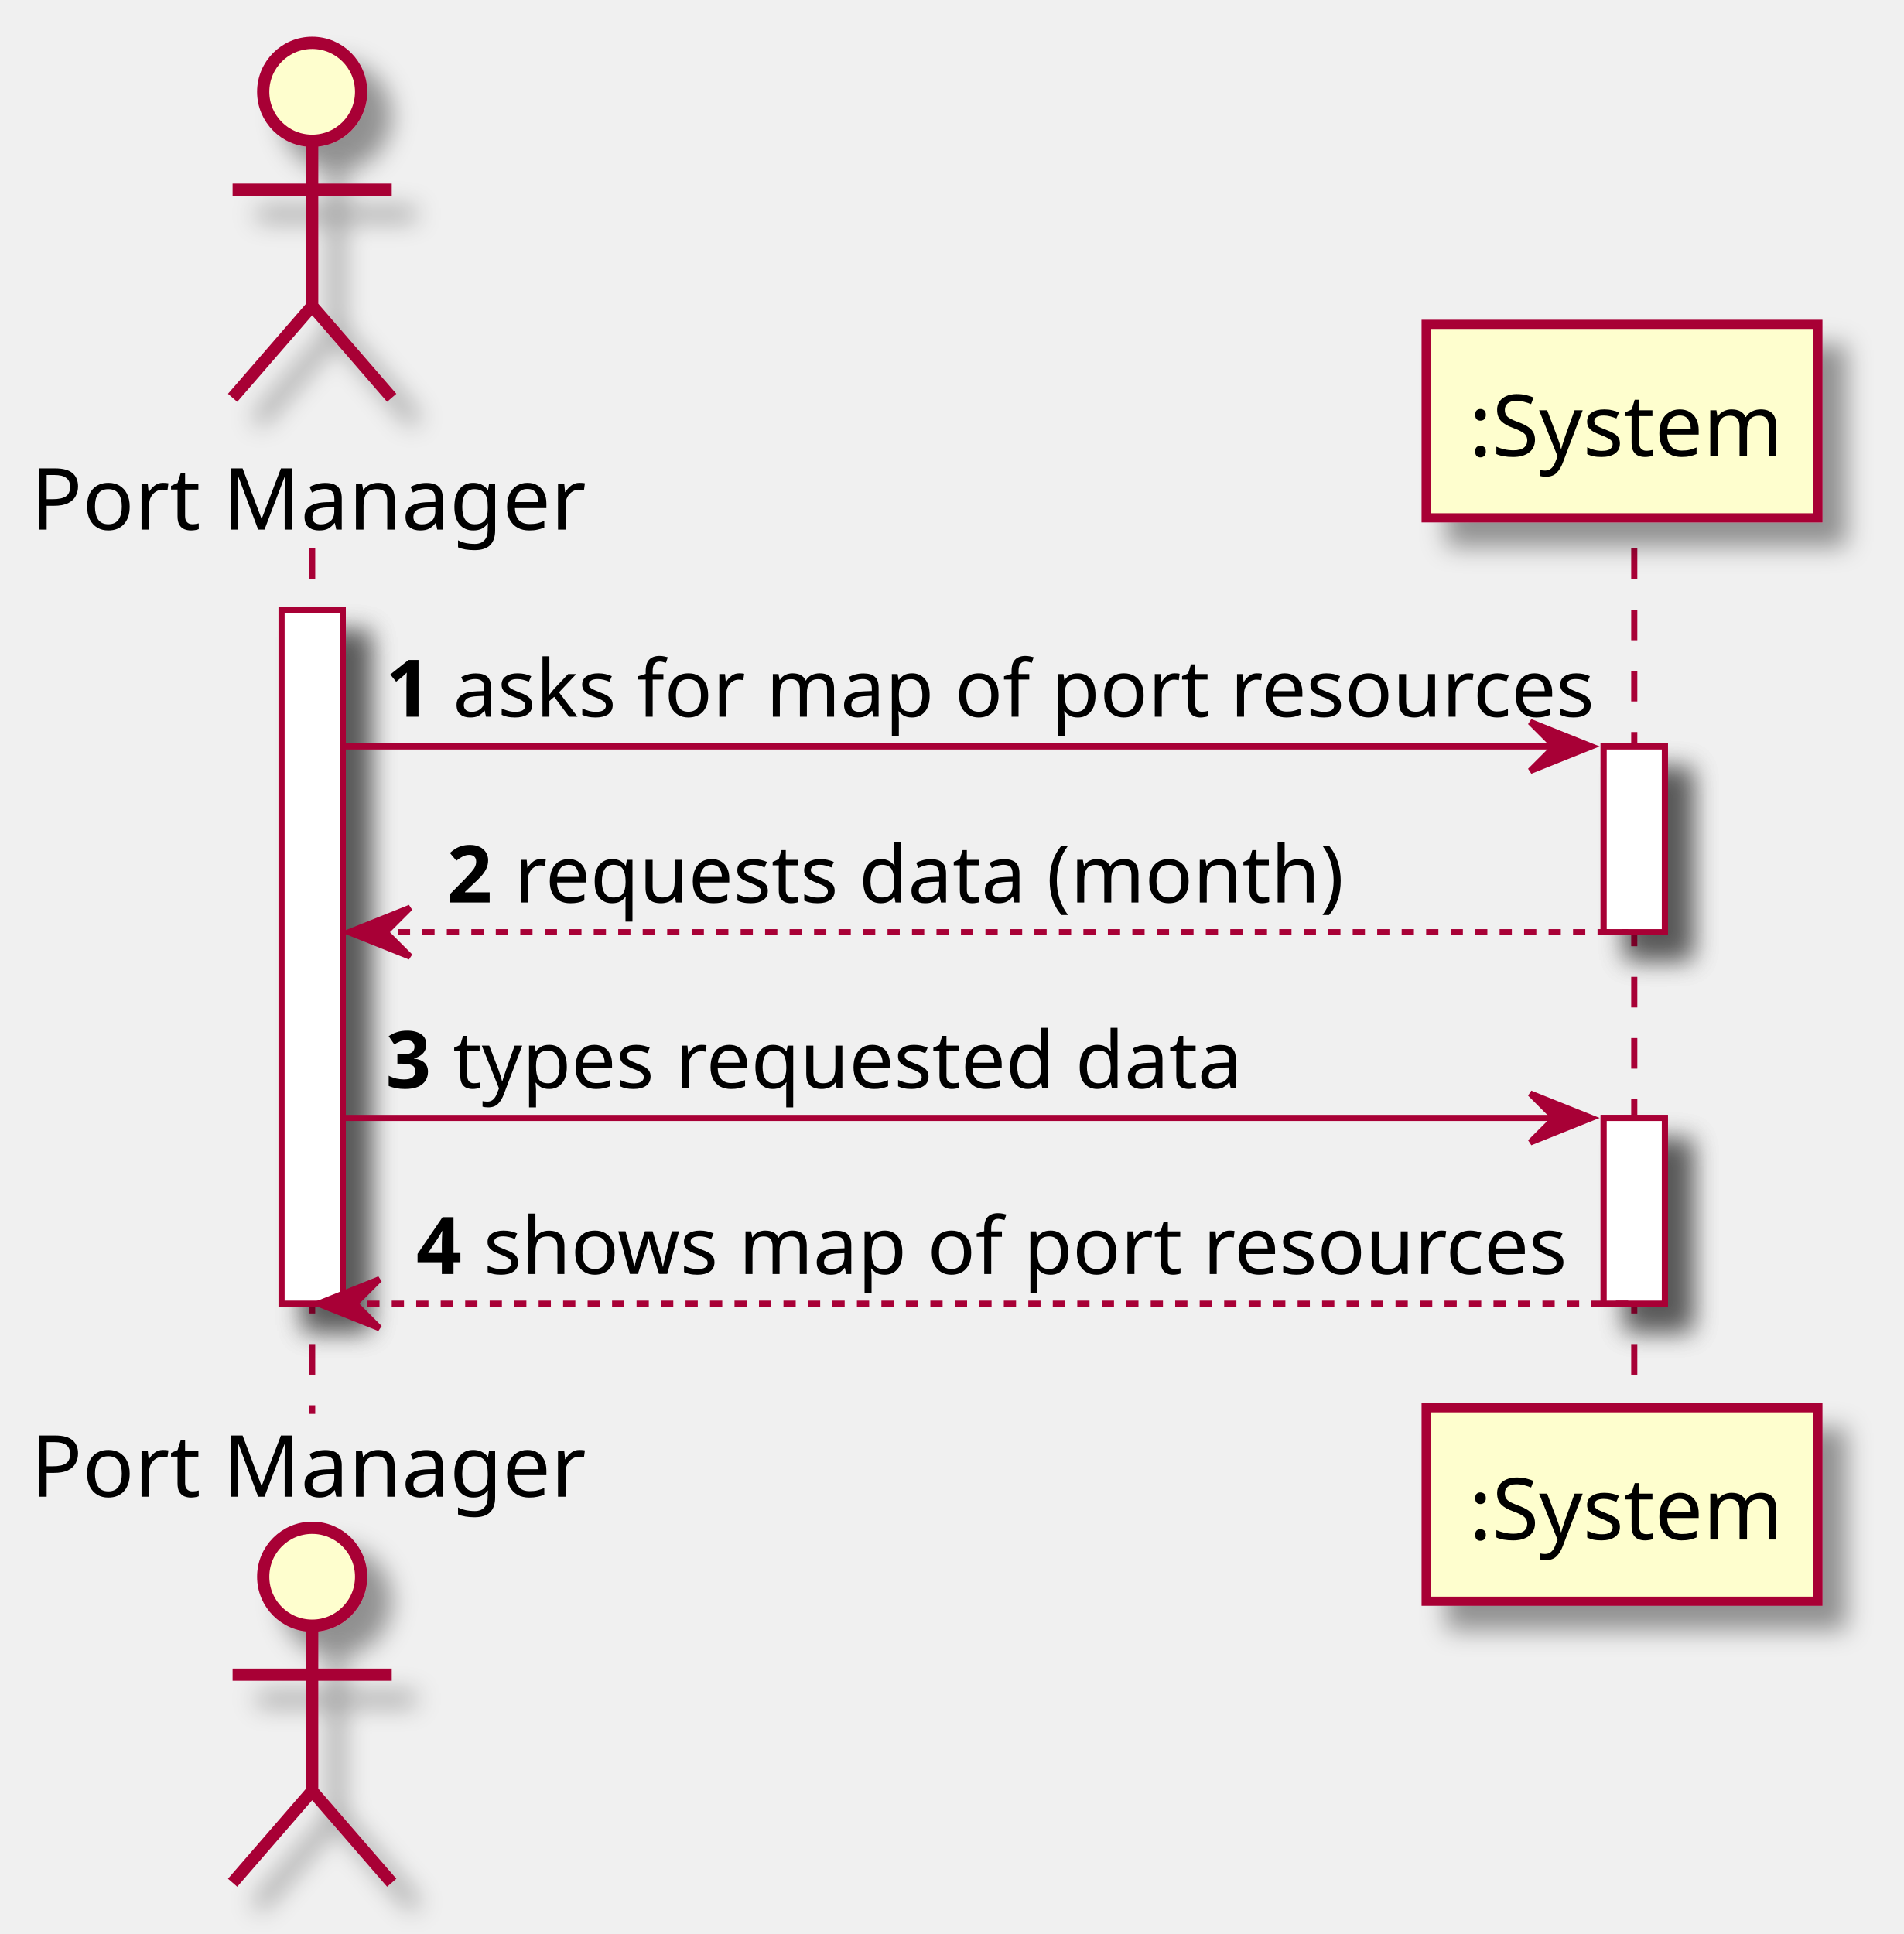
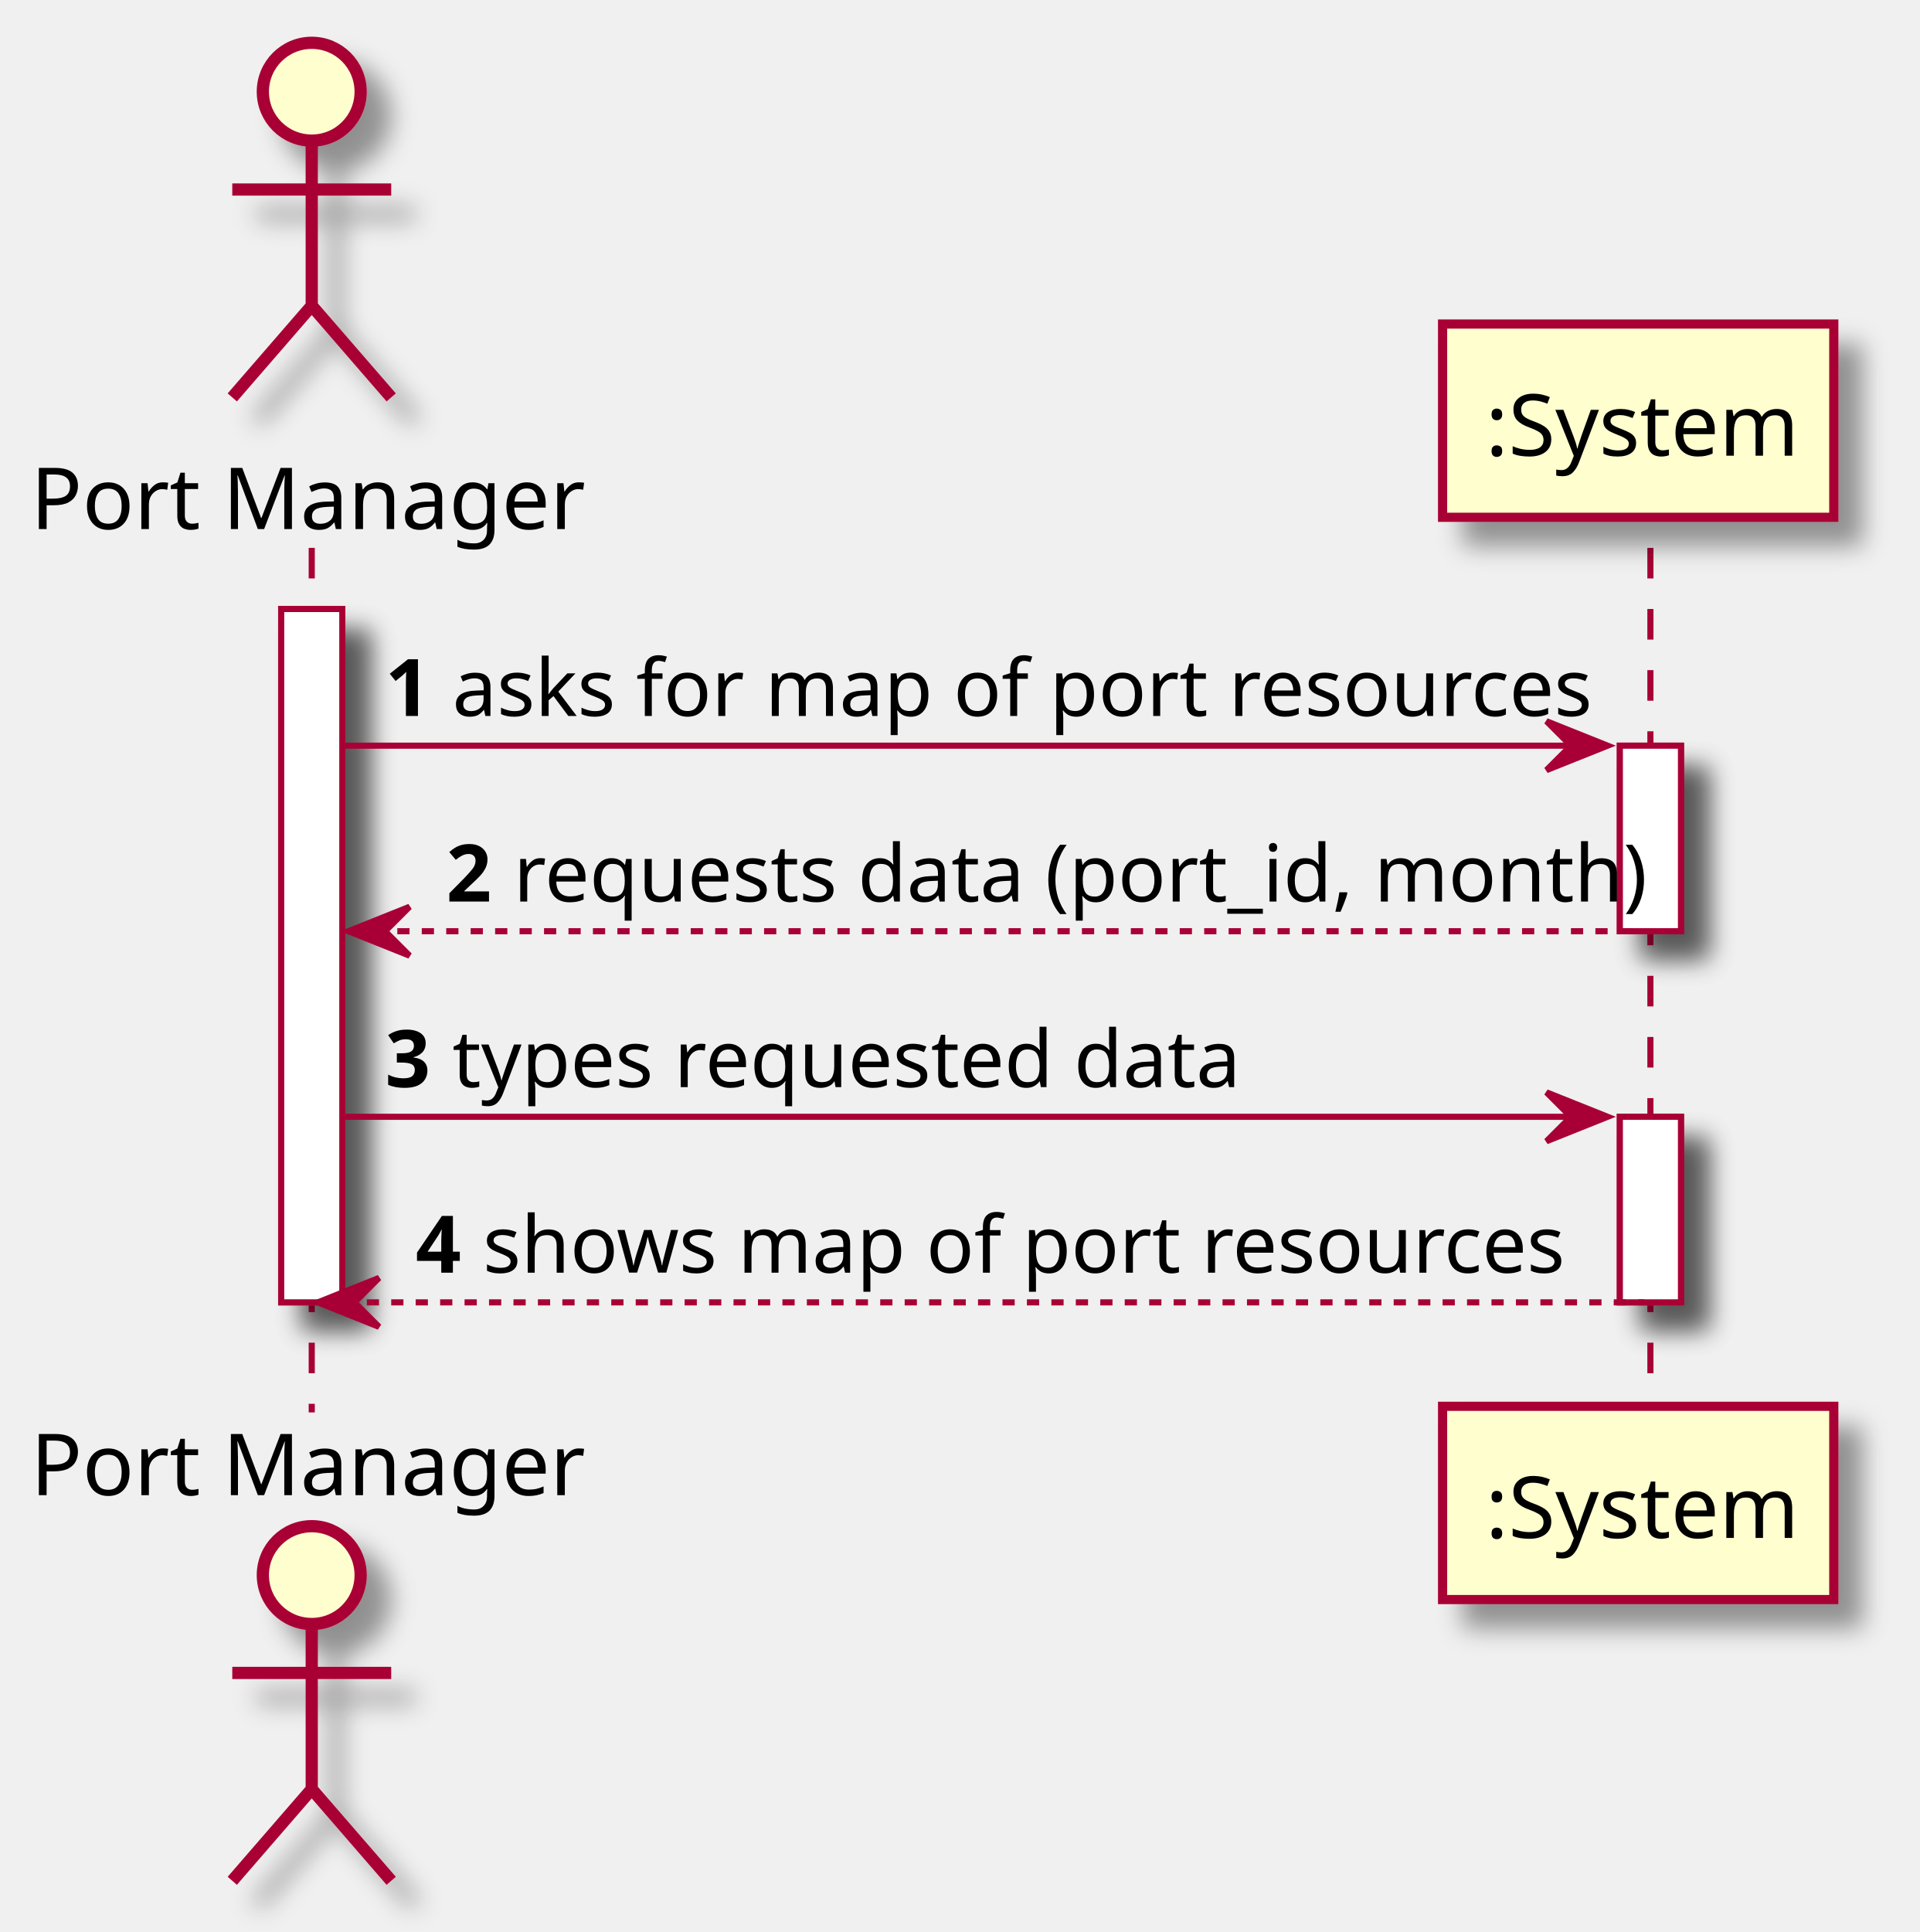
- <svg xmlns="http://www.w3.org/2000/svg" contentScriptType="application/ecmascript" contentStyleType="text/css" height="316px" preserveAspectRatio="none" style="width:311px;height:316px;" version="1.1" viewBox="0 0 311 316" width="311px" zoomAndPan="magnify">
+ <svg xmlns="http://www.w3.org/2000/svg" contentScriptType="application/ecmascript" contentStyleType="text/css" height="316px" preserveAspectRatio="none" style="width:314px;height:316px;" version="1.1" viewBox="0 0 314 316" width="314px" zoomAndPan="magnify">
  <defs>
-     <filter height="300%" id="fvlxrvnatahma" width="300%" x="-1" y="-1">
+     <filter height="300%" id="f194z7s92jmjn9" width="300%" x="-1" y="-1">
      <feGaussianBlur result="blurOut" stdDeviation="2.0" />
      <feColorMatrix in="blurOut" result="blurOut2" type="matrix" values="0 0 0 0 0 0 0 0 0 0 0 0 0 0 0 0 0 0 .4 0" />
      <feOffset dx="4.0" dy="4.0" in="blurOut2" result="blurOut3" />
      <feBlend in="SourceGraphic" in2="blurOut3" mode="normal" />
    </filter>
  </defs>
  <g>
-     <rect fill="#FFFFFF" filter="url(#fvlxrvnatahma)" height="113.406" style="stroke:#A80036;stroke-width:1.0;" width="10" x="46" y="99.609" />
-     <rect fill="#FFFFFF" filter="url(#fvlxrvnatahma)" height="30.352" style="stroke:#A80036;stroke-width:1.0;" width="10" x="262" y="121.961" />
-     <rect fill="#FFFFFF" filter="url(#fvlxrvnatahma)" height="30.352" style="stroke:#A80036;stroke-width:1.0;" width="10" x="262" y="182.664" />
+     <rect fill="#FFFFFF" filter="url(#f194z7s92jmjn9)" height="113.406" style="stroke:#A80036;stroke-width:1.0;" width="10" x="46" y="99.609" />
+     <rect fill="#FFFFFF" filter="url(#f194z7s92jmjn9)" height="30.352" style="stroke:#A80036;stroke-width:1.0;" width="10" x="265" y="121.961" />
+     <rect fill="#FFFFFF" filter="url(#f194z7s92jmjn9)" height="30.352" style="stroke:#A80036;stroke-width:1.0;" width="10" x="265" y="182.664" />
    <line style="stroke:#A80036;stroke-width:1.0;stroke-dasharray:5.0,5.0;" x1="51" x2="51" y1="89.609" y2="231.016" />
-     <line style="stroke:#A80036;stroke-width:1.0;stroke-dasharray:5.0,5.0;" x1="267" x2="267" y1="89.609" y2="231.016" />
+     <line style="stroke:#A80036;stroke-width:1.0;stroke-dasharray:5.0,5.0;" x1="270" x2="270" y1="89.609" y2="231.016" />
    <text fill="#000000" font-family="sans-serif" font-size="14" lengthAdjust="spacing" textLength="86" x="5" y="86.533">Port Manager</text>
-     <ellipse cx="51" cy="15" fill="#FEFECE" filter="url(#fvlxrvnatahma)" rx="8" ry="8" style="stroke:#A80036;stroke-width:2.0;" />
-     <path d="M51,23 L51,50 M38,31 L64,31 M51,50 L38,65 M51,50 L64,65 " fill="none" filter="url(#fvlxrvnatahma)" style="stroke:#A80036;stroke-width:2.0;" />
+     <ellipse cx="51" cy="15" fill="#FEFECE" filter="url(#f194z7s92jmjn9)" rx="8" ry="8" style="stroke:#A80036;stroke-width:2.0;" />
+     <path d="M51,23 L51,50 M38,31 L64,31 M51,50 L38,65 M51,50 L64,65 " fill="none" filter="url(#f194z7s92jmjn9)" style="stroke:#A80036;stroke-width:2.0;" />
    <text fill="#000000" font-family="sans-serif" font-size="14" lengthAdjust="spacing" textLength="86" x="5" y="244.549">Port Manager</text>
-     <ellipse cx="51" cy="257.625" fill="#FEFECE" filter="url(#fvlxrvnatahma)" rx="8" ry="8" style="stroke:#A80036;stroke-width:2.0;" />
-     <path d="M51,265.625 L51,292.625 M38,273.625 L64,273.625 M51,292.625 L38,307.625 M51,292.625 L64,307.625 " fill="none" filter="url(#fvlxrvnatahma)" style="stroke:#A80036;stroke-width:2.0;" />
-     <rect fill="#FEFECE" filter="url(#fvlxrvnatahma)" height="31.609" style="stroke:#A80036;stroke-width:1.5;" width="64" x="233" y="53" />
-     <text fill="#000000" font-family="sans-serif" font-size="14" lengthAdjust="spacing" textLength="50" x="240" y="74.533">:System</text>
-     <rect fill="#FEFECE" filter="url(#fvlxrvnatahma)" height="31.609" style="stroke:#A80036;stroke-width:1.5;" width="64" x="233" y="230.016" />
-     <text fill="#000000" font-family="sans-serif" font-size="14" lengthAdjust="spacing" textLength="50" x="240" y="251.549">:System</text>
-     <rect fill="#FFFFFF" filter="url(#fvlxrvnatahma)" height="113.406" style="stroke:#A80036;stroke-width:1.0;" width="10" x="46" y="99.609" />
-     <rect fill="#FFFFFF" filter="url(#fvlxrvnatahma)" height="30.352" style="stroke:#A80036;stroke-width:1.0;" width="10" x="262" y="121.961" />
-     <rect fill="#FFFFFF" filter="url(#fvlxrvnatahma)" height="30.352" style="stroke:#A80036;stroke-width:1.0;" width="10" x="262" y="182.664" />
-     <polygon fill="#A80036" points="250,117.961,260,121.961,250,125.961,254,121.961" style="stroke:#A80036;stroke-width:1.0;" />
-     <line style="stroke:#A80036;stroke-width:1.0;" x1="56" x2="256" y1="121.961" y2="121.961" />
+     <ellipse cx="51" cy="257.625" fill="#FEFECE" filter="url(#f194z7s92jmjn9)" rx="8" ry="8" style="stroke:#A80036;stroke-width:2.0;" />
+     <path d="M51,265.625 L51,292.625 M38,273.625 L64,273.625 M51,292.625 L38,307.625 M51,292.625 L64,307.625 " fill="none" filter="url(#f194z7s92jmjn9)" style="stroke:#A80036;stroke-width:2.0;" />
+     <rect fill="#FEFECE" filter="url(#f194z7s92jmjn9)" height="31.609" style="stroke:#A80036;stroke-width:1.5;" width="64" x="236" y="53" />
+     <text fill="#000000" font-family="sans-serif" font-size="14" lengthAdjust="spacing" textLength="50" x="243" y="74.533">:System</text>
+     <rect fill="#FEFECE" filter="url(#f194z7s92jmjn9)" height="31.609" style="stroke:#A80036;stroke-width:1.5;" width="64" x="236" y="230.016" />
+     <text fill="#000000" font-family="sans-serif" font-size="14" lengthAdjust="spacing" textLength="50" x="243" y="251.549">:System</text>
+     <rect fill="#FFFFFF" filter="url(#f194z7s92jmjn9)" height="113.406" style="stroke:#A80036;stroke-width:1.0;" width="10" x="46" y="99.609" />
+     <rect fill="#FFFFFF" filter="url(#f194z7s92jmjn9)" height="30.352" style="stroke:#A80036;stroke-width:1.0;" width="10" x="265" y="121.961" />
+     <rect fill="#FFFFFF" filter="url(#f194z7s92jmjn9)" height="30.352" style="stroke:#A80036;stroke-width:1.0;" width="10" x="265" y="182.664" />
+     <polygon fill="#A80036" points="253,117.961,263,121.961,253,125.961,257,121.961" style="stroke:#A80036;stroke-width:1.0;" />
+     <line style="stroke:#A80036;stroke-width:1.0;" x1="56" x2="259" y1="121.961" y2="121.961" />
    <text fill="#000000" font-family="sans-serif" font-size="13" font-weight="bold" lengthAdjust="spacing" textLength="7" x="63" y="117.105">1</text>
    <text fill="#000000" font-family="sans-serif" font-size="13" lengthAdjust="spacing" textLength="176" x="74" y="117.105">asks for map of port resources</text>
    <polygon fill="#A80036" points="67,148.312,57,152.312,67,156.312,63,152.312" style="stroke:#A80036;stroke-width:1.0;" />
-     <line style="stroke:#A80036;stroke-width:1.0;stroke-dasharray:2.0,2.0;" x1="61" x2="266" y1="152.312" y2="152.312" />
+     <line style="stroke:#A80036;stroke-width:1.0;stroke-dasharray:2.0,2.0;" x1="61" x2="269" y1="152.312" y2="152.312" />
    <text fill="#000000" font-family="sans-serif" font-size="13" font-weight="bold" lengthAdjust="spacing" textLength="7" x="73" y="147.456">2</text>
-     <text fill="#000000" font-family="sans-serif" font-size="13" lengthAdjust="spacing" textLength="127" x="84" y="147.456">requests data (month)</text>
-     <polygon fill="#A80036" points="250,178.664,260,182.664,250,186.664,254,182.664" style="stroke:#A80036;stroke-width:1.0;" />
-     <line style="stroke:#A80036;stroke-width:1.0;" x1="56" x2="256" y1="182.664" y2="182.664" />
+     <text fill="#000000" font-family="sans-serif" font-size="13" lengthAdjust="spacing" textLength="174" x="84" y="147.456">requests data (port_id, month)</text>
+     <polygon fill="#A80036" points="253,178.664,263,182.664,253,186.664,257,182.664" style="stroke:#A80036;stroke-width:1.0;" />
+     <line style="stroke:#A80036;stroke-width:1.0;" x1="56" x2="259" y1="182.664" y2="182.664" />
    <text fill="#000000" font-family="sans-serif" font-size="13" font-weight="bold" lengthAdjust="spacing" textLength="7" x="63" y="177.808">3</text>
    <text fill="#000000" font-family="sans-serif" font-size="13" lengthAdjust="spacing" textLength="122" x="74" y="177.808">types requested data</text>
    <polygon fill="#A80036" points="62,209.016,52,213.016,62,217.016,58,213.016" style="stroke:#A80036;stroke-width:1.0;" />
-     <line style="stroke:#A80036;stroke-width:1.0;stroke-dasharray:2.0,2.0;" x1="56" x2="266" y1="213.016" y2="213.016" />
+     <line style="stroke:#A80036;stroke-width:1.0;stroke-dasharray:2.0,2.0;" x1="56" x2="269" y1="213.016" y2="213.016" />
    <text fill="#000000" font-family="sans-serif" font-size="13" font-weight="bold" lengthAdjust="spacing" textLength="7" x="68" y="208.159">4</text>
    <text fill="#000000" font-family="sans-serif" font-size="13" lengthAdjust="spacing" textLength="167" x="79" y="208.159">shows map of port resources</text>
  </g>
</svg>
